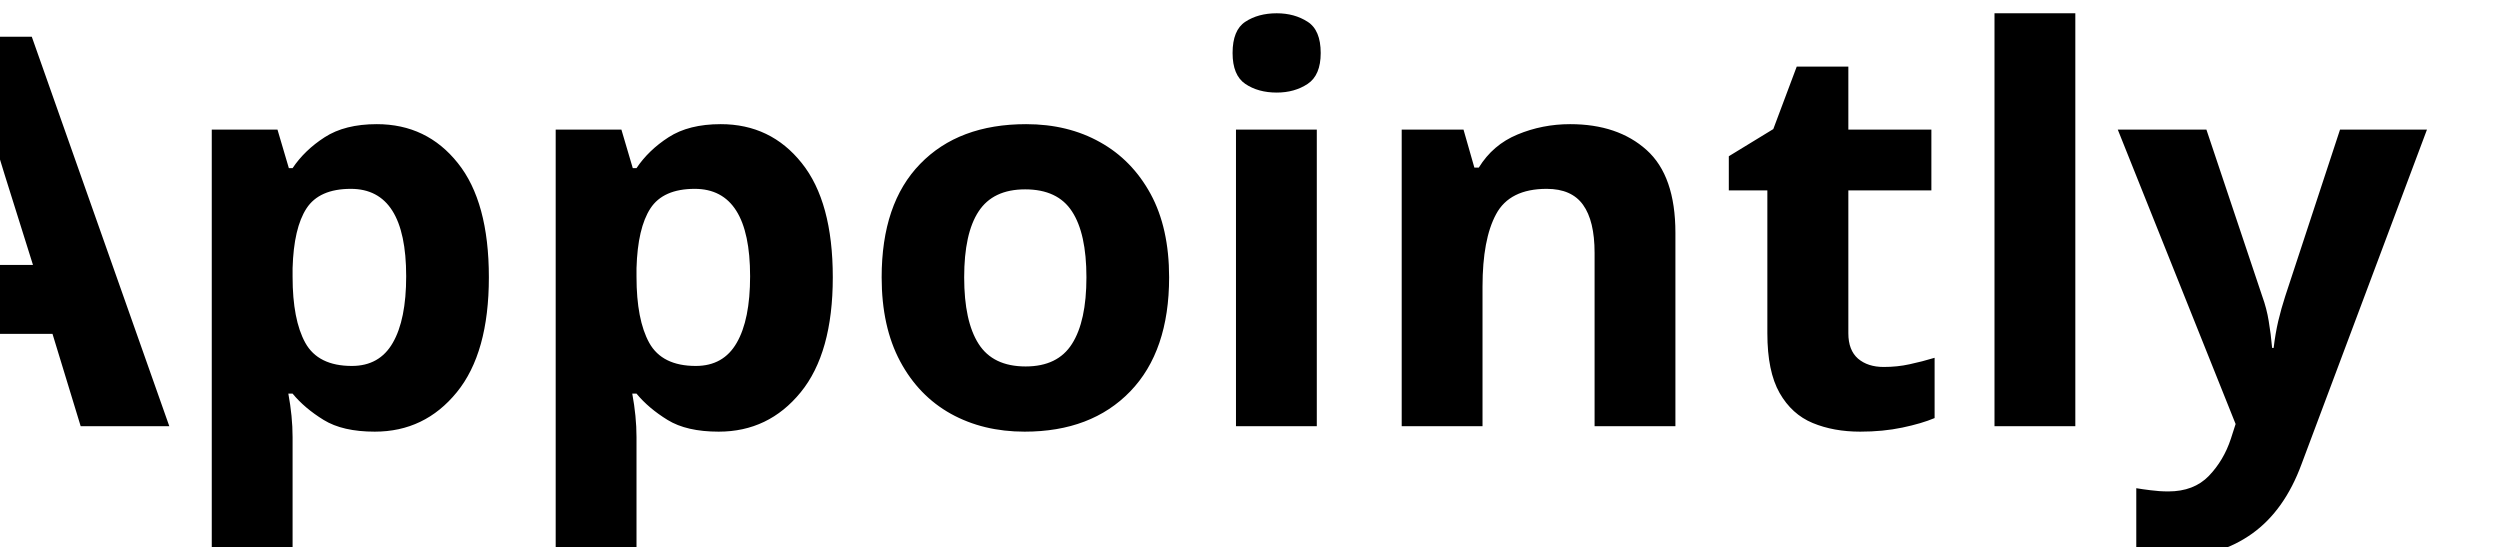
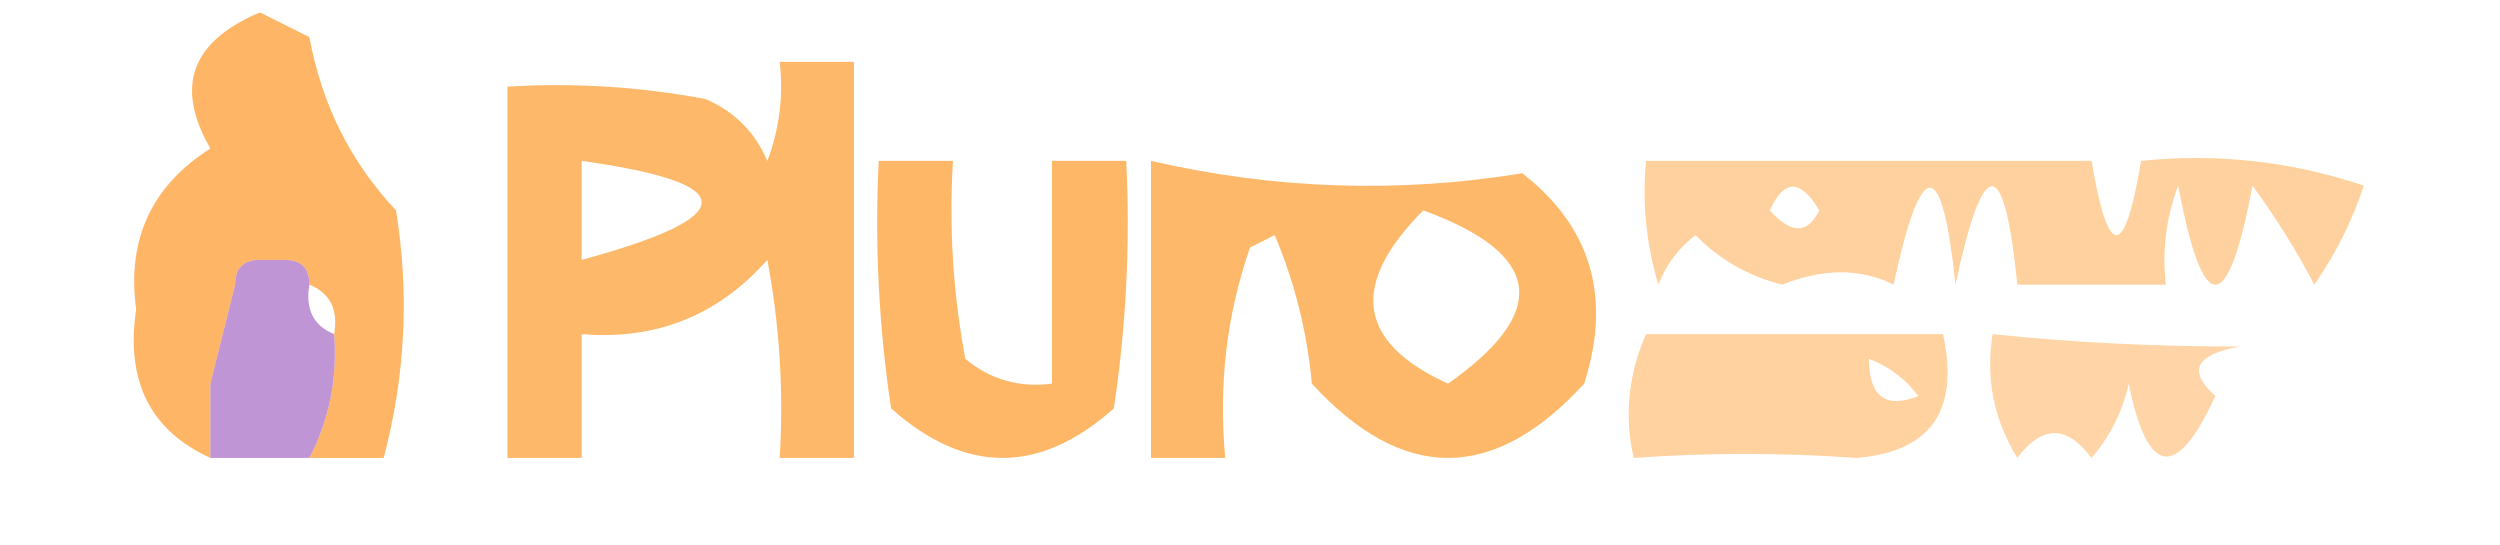
- <svg xmlns="http://www.w3.org/2000/svg" width="421" height="92" viewBox="0 0 421 92">
-   <defs>
-     <style>
-       .cls-1 {
-         font-size: 50px;
-         text-anchor: end;
-         font-family: "Cal Sans";
-         font-weight: 600;
-       }
-     </style>
-   </defs>
-   <text id="Appointly" class="cls-1" transform="translate(408.695 71.776) scale(1.83)">
-     <tspan x="0">Appointly</tspan>
-   </text>
+ <svg xmlns="http://www.w3.org/2000/svg" version="1.1" width="101px" height="22px" style="shape-rendering:geometricPrecision; text-rendering:geometricPrecision; image-rendering:optimizeQuality; fill-rule:evenodd; clip-rule:evenodd">
+   <g>
+     <path style="opacity:0.665" fill="#fe9219" d="M 12.5,18.5 C 13.301,16.958 13.634,15.291 13.5,13.5C 13.672,12.508 13.338,11.842 12.5,11.5C 12.5,10.833 12.167,10.5 11.5,10.5C 11.798,7.664 11.131,7.164 9.5,9C 10.056,9.383 10.389,9.883 10.5,10.5C 9.833,10.5 9.5,10.833 9.5,11.5C 7.481,12.538 7.147,13.872 8.5,15.5C 8.5,16.5 8.5,17.5 8.5,18.5C 6.069,17.393 5.069,15.393 5.5,12.5C 5.119,9.675 6.119,7.509 8.5,6C 7.054,3.507 7.721,1.673 10.5,0.5C 11.167,0.833 11.833,1.167 12.5,1.5C 12.999,4.217 14.165,6.551 16,8.5C 16.543,11.868 16.376,15.201 15.5,18.5C 14.5,18.5 13.5,18.5 12.5,18.5 Z M 11.5,10.5 C 11.167,10.5 10.833,10.5 10.5,10.5C 10.389,9.883 10.056,9.383 9.5,9C 11.131,7.164 11.798,7.664 11.5,10.5 Z M 9.5,11.5 C 9.167,12.833 8.833,14.167 8.5,15.5C 7.147,13.872 7.481,12.538 9.5,11.5 Z" />
+   </g>
+   <g>
+     <path style="opacity:0.652" fill="#fe9219" d="M 31.5,2.5 C 32.5,2.5 33.5,2.5 34.5,2.5C 34.5,7.833 34.5,13.167 34.5,18.5C 33.5,18.5 32.5,18.5 31.5,18.5C 31.664,15.813 31.497,13.146 31,10.5C 29.005,12.747 26.505,13.747 23.5,13.5C 23.5,15.167 23.5,16.833 23.5,18.5C 22.5,18.5 21.5,18.5 20.5,18.5C 20.5,13.5 20.5,8.5 20.5,3.5C 23.187,3.336 25.854,3.503 28.5,4C 29.667,4.5 30.5,5.333 31,6.5C 31.49,5.207 31.657,3.873 31.5,2.5 Z M 23.5,6.5 C 29.963,7.405 29.963,8.738 23.5,10.5C 23.5,9.167 23.5,7.833 23.5,6.5 Z" />
+   </g>
+   <g>
+     <path style="opacity:0.66" fill="#fe9219" d="M 35.5,6.5 C 36.5,6.5 37.5,6.5 38.5,6.5C 38.336,9.187 38.503,11.854 39,14.5C 40.011,15.337 41.178,15.67 42.5,15.5C 42.5,12.5 42.5,9.5 42.5,6.5C 43.5,6.5 44.5,6.5 45.5,6.5C 45.665,9.85 45.498,13.183 45,16.5C 42,19.167 39,19.167 36,16.5C 35.502,13.183 35.335,9.85 35.5,6.5 Z" />
+   </g>
+   <g>
+     <path style="opacity:0.65" fill="#fe9219" d="M 46.5,6.5 C 51.492,7.649 56.492,7.816 61.5,7C 64.287,9.167 65.12,12.001 64,15.5C 60.333,19.5 56.667,19.5 53,15.5C 52.808,13.423 52.308,11.423 51.5,9.5C 51.167,9.667 50.833,9.833 50.5,10C 49.556,12.719 49.223,15.553 49.5,18.5C 48.5,18.5 47.5,18.5 46.5,18.5C 46.5,14.5 46.5,10.5 46.5,6.5 Z M 57.5,8.5 C 62.31,10.253 62.644,12.586 58.5,15.5C 54.843,13.835 54.509,11.502 57.5,8.5 Z" />
+   </g>
+   <g>
+     <path style="opacity:0.422" fill="#fe9219" d="M 66.5,6.5 C 72.5,6.5 78.5,6.5 84.5,6.5C 85.167,10.5 85.833,10.5 86.5,6.5C 89.572,6.183 92.572,6.516 95.5,7.5C 95.023,8.931 94.357,10.264 93.5,11.5C 92.757,10.092 91.923,8.759 91,7.5C 90,12.833 89,12.833 88,7.5C 87.51,8.793 87.343,10.127 87.5,11.5C 85.5,11.5 83.5,11.5 81.5,11.5C 80.968,6.203 80.134,6.203 79,11.5C 78.458,6.279 77.624,6.279 76.5,11.5C 75.169,10.834 73.669,10.834 72,11.5C 70.635,11.156 69.468,10.489 68.5,9.5C 67.808,10.025 67.308,10.692 67,11.5C 66.507,9.866 66.34,8.199 66.5,6.5 Z M 71.5,8.5 C 72.077,7.227 72.743,7.227 73.5,8.5C 73.03,9.463 72.364,9.463 71.5,8.5 Z" />
+   </g>
+   <g>
+     <path style="opacity:0.653" fill="#9f5dc0" d="M 10.5,10.5 C 10.833,10.5 11.167,10.5 11.5,10.5C 12.167,10.5 12.5,10.833 12.5,11.5C 12.328,12.492 12.662,13.158 13.5,13.5C 13.634,15.291 13.301,16.958 12.5,18.5C 11.167,18.5 9.833,18.5 8.5,18.5C 8.5,17.5 8.5,16.5 8.5,15.5C 8.833,14.167 9.167,12.833 9.5,11.5C 9.5,10.833 9.833,10.5 10.5,10.5 Z" />
+   </g>
+   <g>
+     <path style="opacity:0.412" fill="#fe9219" d="M 66.5,13.5 C 70.5,13.5 74.5,13.5 78.5,13.5C 79.17,16.59 78.003,18.257 75,18.5C 71.989,18.285 68.989,18.285 66,18.5C 65.615,16.803 65.782,15.137 66.5,13.5 Z M 75.5,14.5 C 76.289,14.783 76.956,15.283 77.5,16C 76.184,16.528 75.517,16.028 75.5,14.5 Z" />
+   </g>
+   <g>
+     <path style="opacity:0.383" fill="#fe9219" d="M 80.5,13.5 C 83.684,13.833 87.017,14 90.5,14C 88.699,14.317 88.366,14.984 89.5,16C 87.928,19.417 86.761,19.251 86,15.5C 85.751,16.624 85.251,17.624 84.5,18.5C 83.5,17.167 82.5,17.167 81.5,18.5C 80.548,16.955 80.215,15.288 80.5,13.5 Z" />
+   </g>
</svg>
